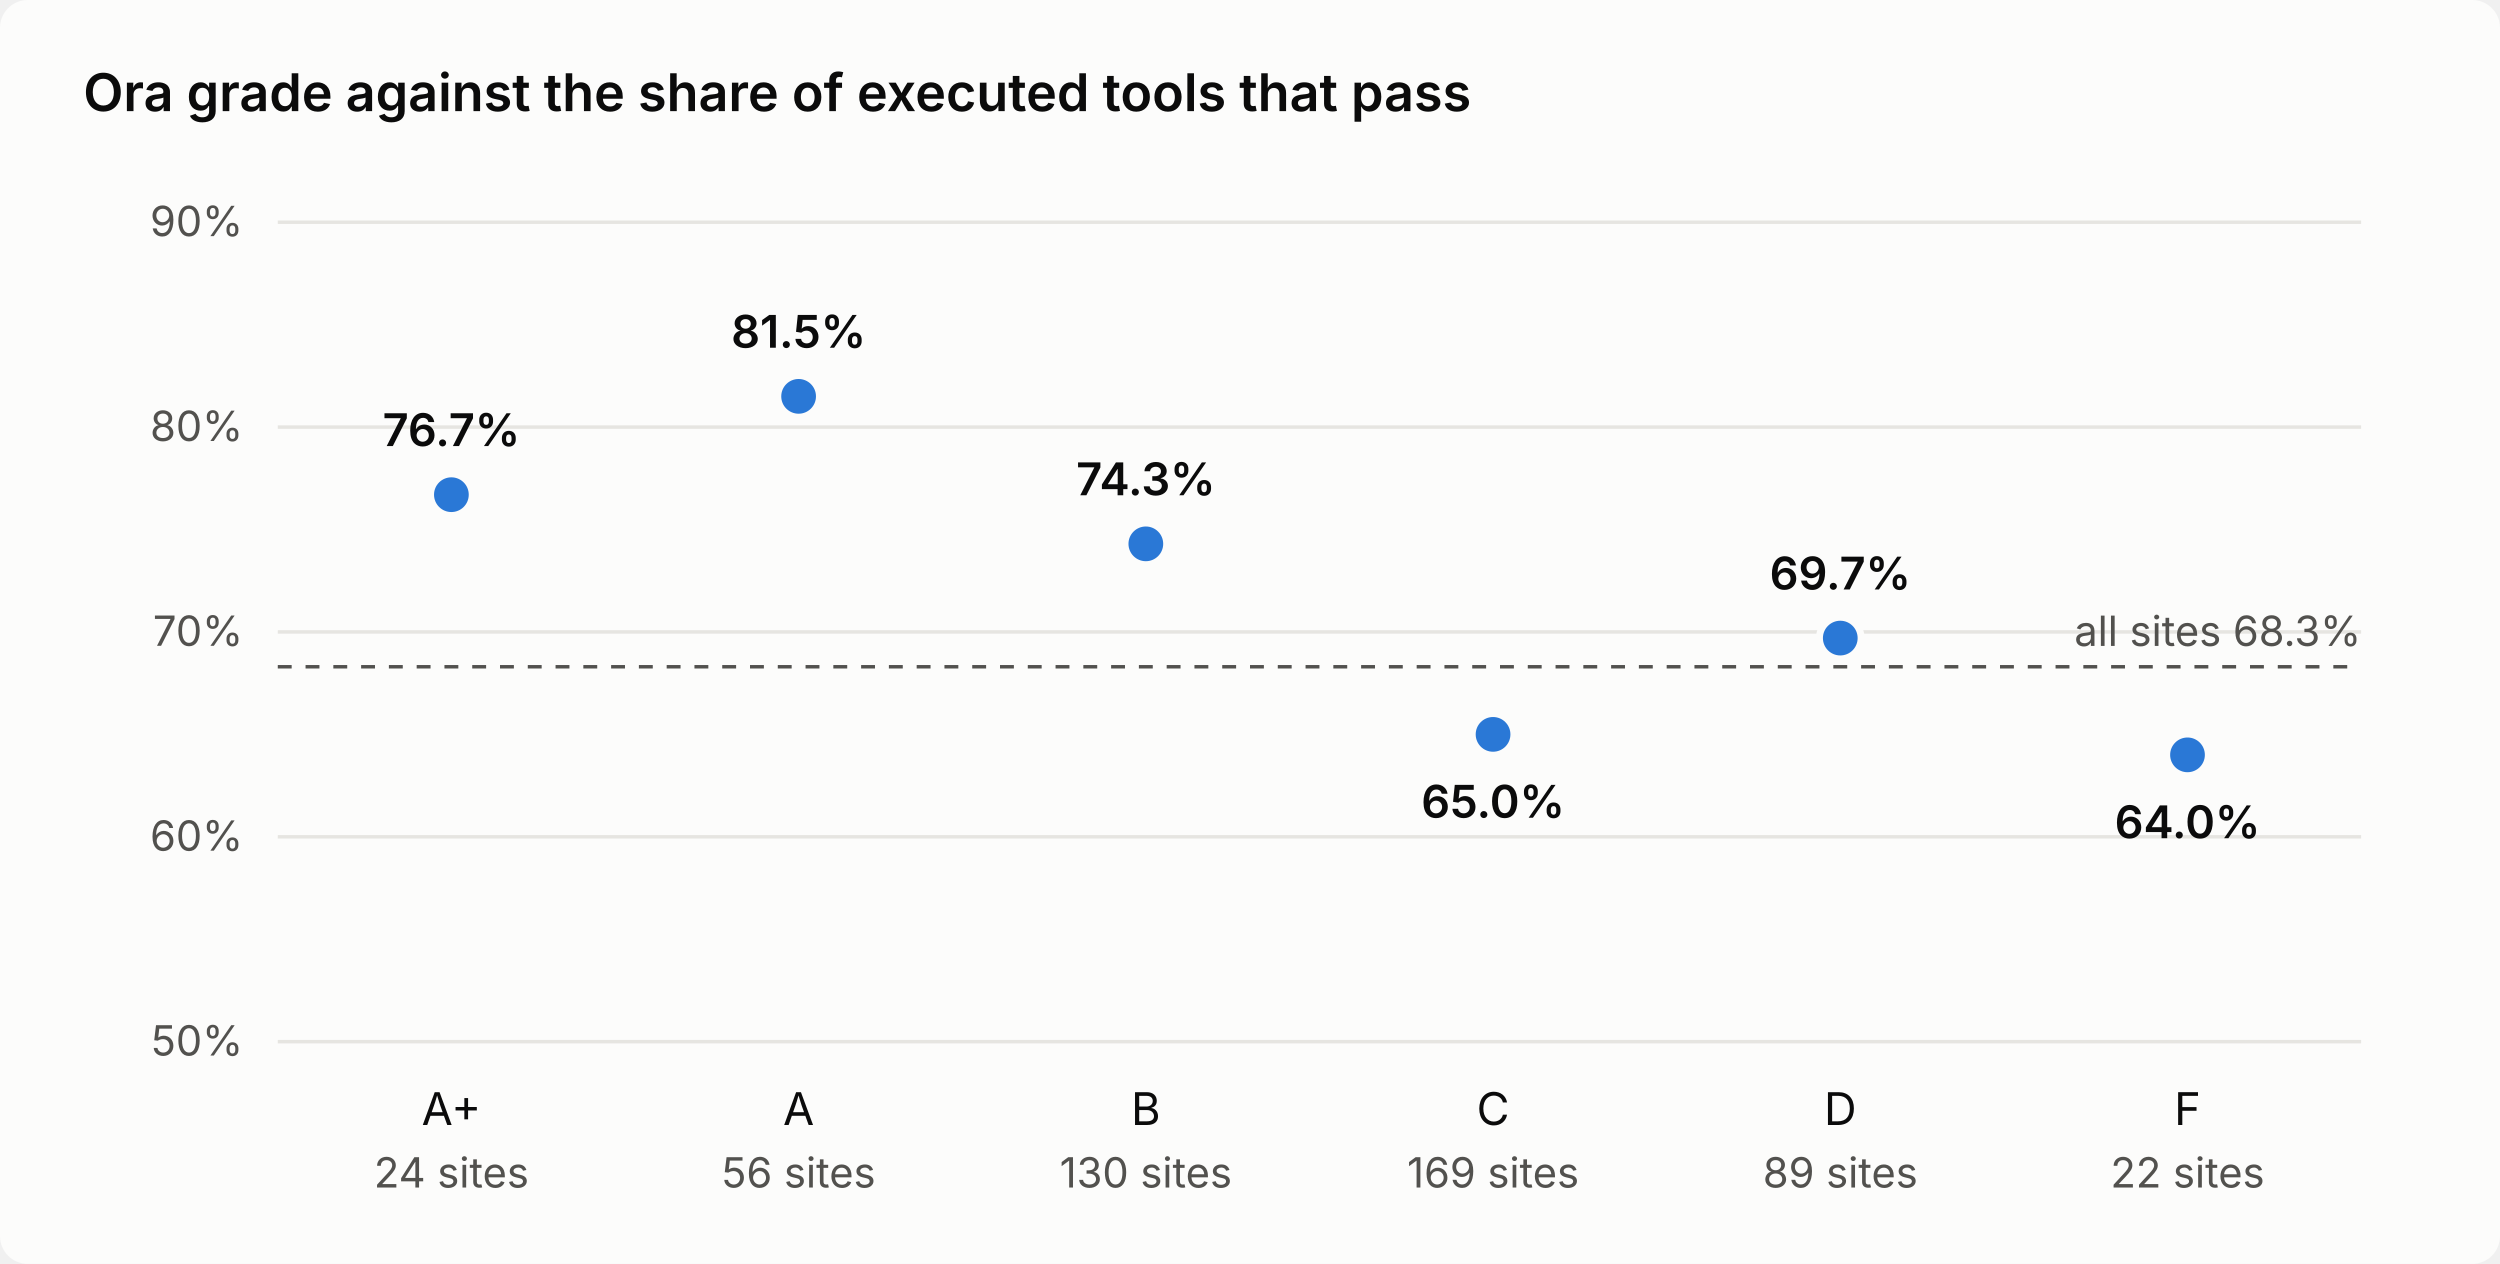
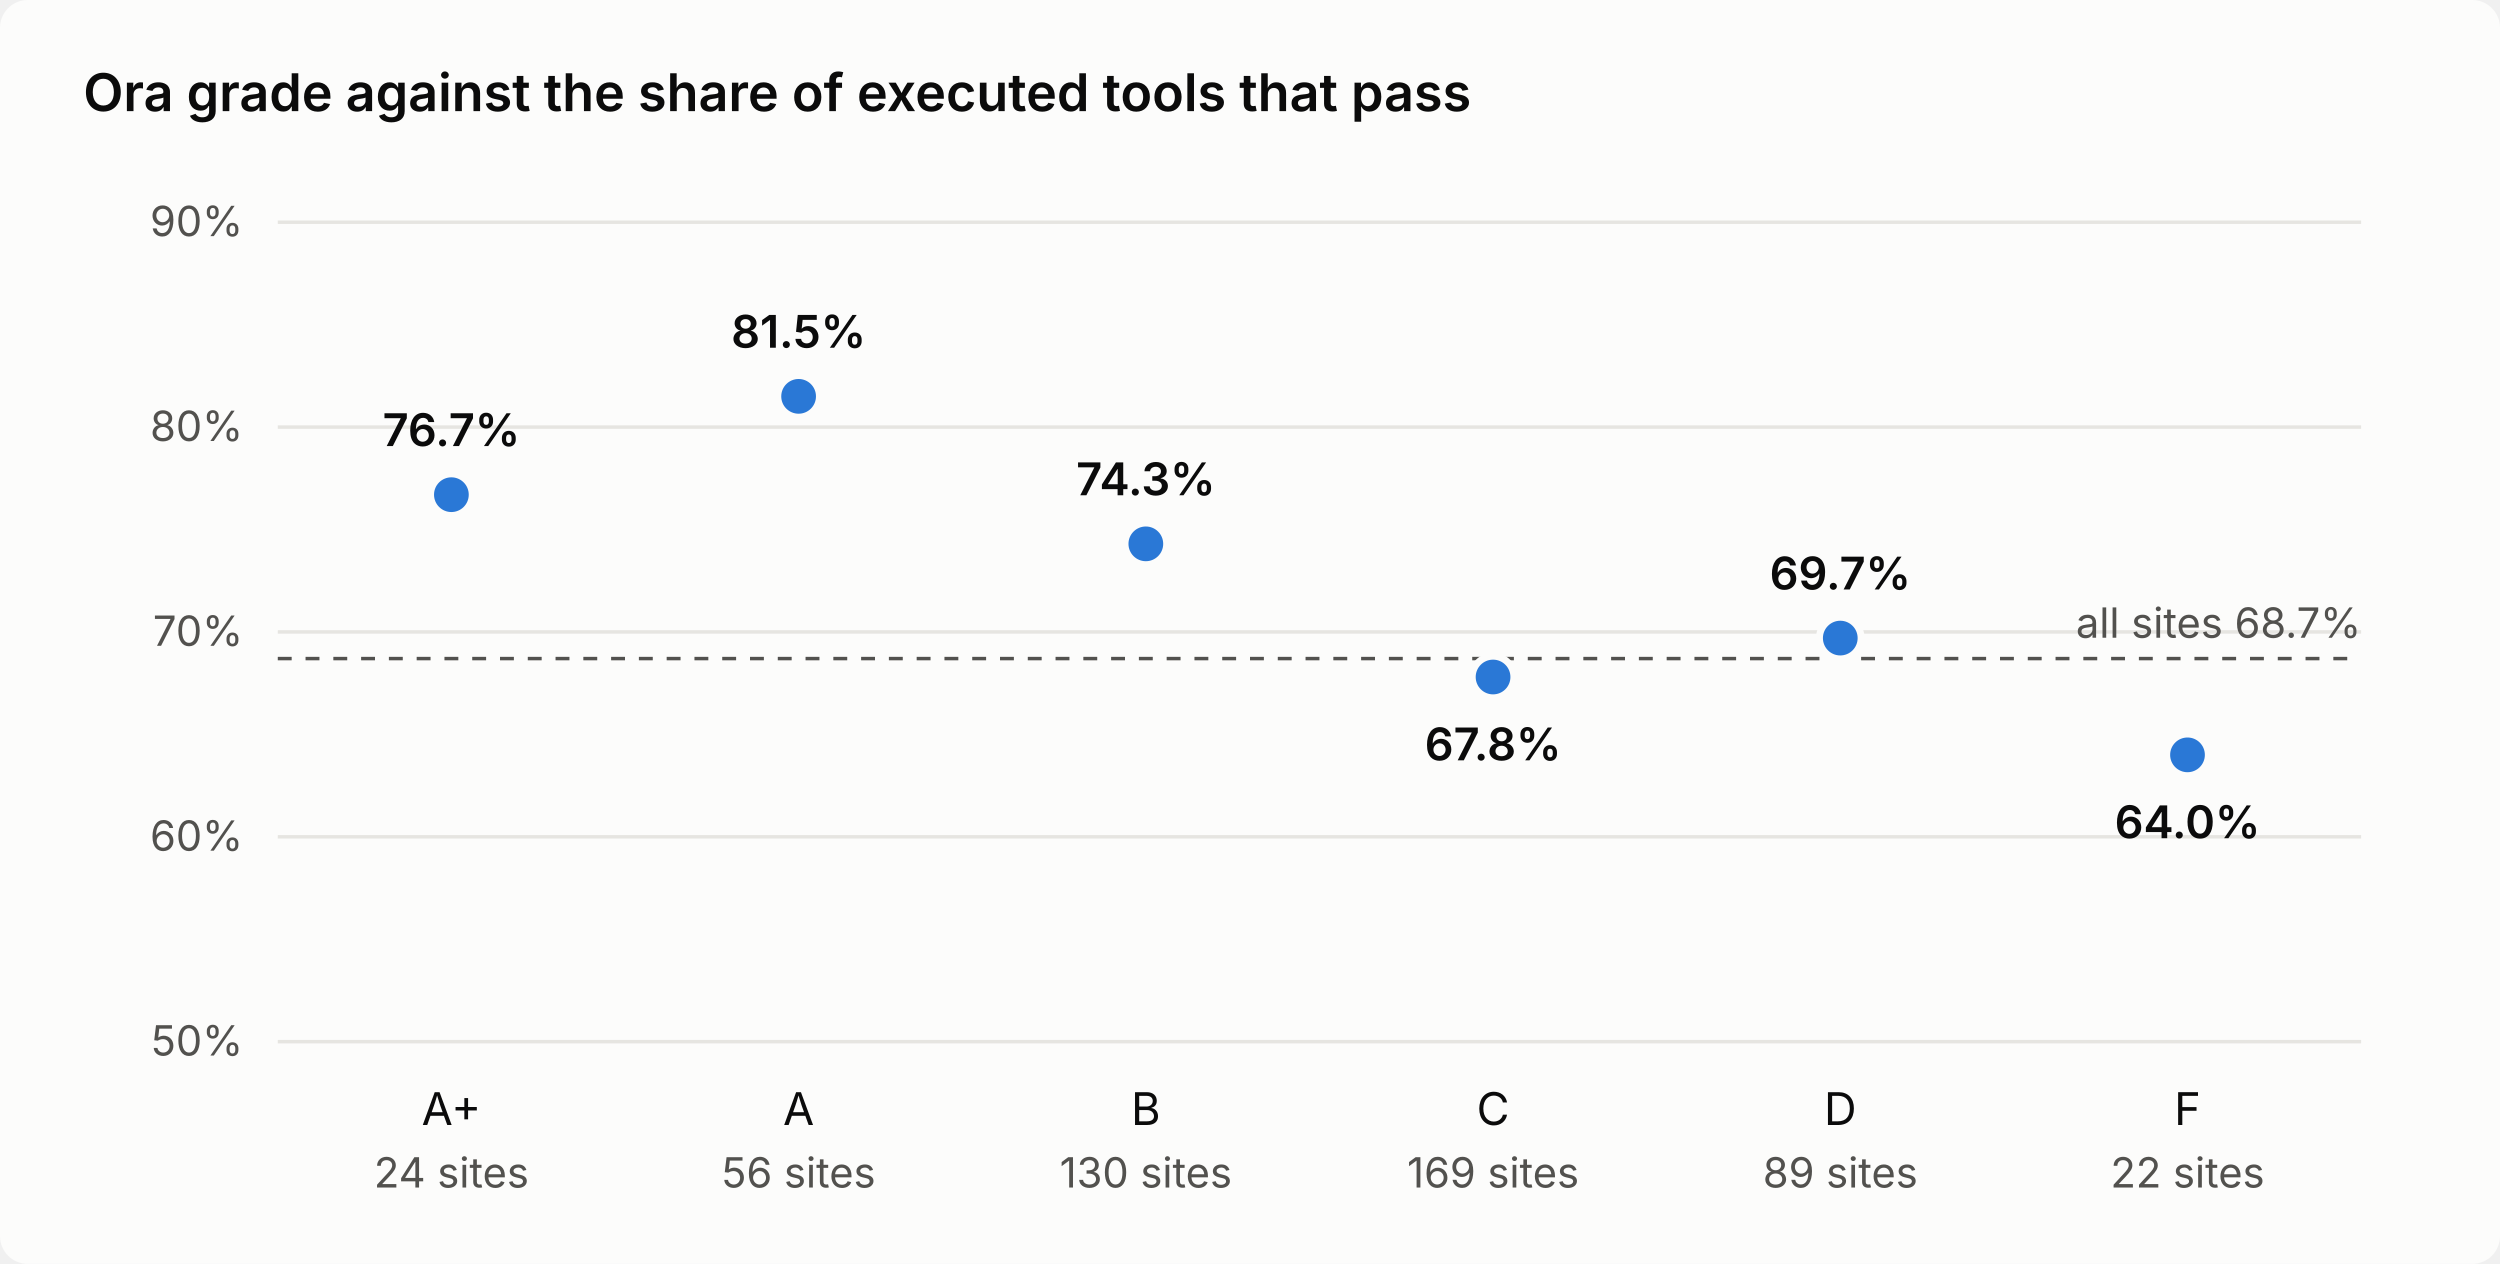
<svg xmlns="http://www.w3.org/2000/svg" viewBox="0 0 720 364" width="720" height="364" role="img" aria-labelledby="t d">
  <style>
    .surface { fill: #fcfcfb; }
    .mark { fill: #2a78d6; }
    .dot { fill: #2a78d6; stroke: #fcfcfb; stroke-width: 2; }
    .grid { stroke: #e6e5e1; stroke-width: 1; }
    .ref { stroke: #52514e; stroke-width: 1; stroke-dasharray: 4 4; }
    .title { fill: #0b0b0b; font: 600 15px system-ui, -apple-system, 'Segoe UI', sans-serif; }
    .label { fill: #0b0b0b; font: 13px system-ui, -apple-system, 'Segoe UI', sans-serif; }
    .value { fill: #0b0b0b; font: 600 13px system-ui, -apple-system, 'Segoe UI', sans-serif; font-variant-numeric: tabular-nums; }
    .muted { fill: #52514e; font: 12px system-ui, -apple-system, 'Segoe UI', sans-serif; font-variant-numeric: tabular-nums; }
    @media (prefers-color-scheme: dark) {
      .surface { fill: #1a1a19; }
      .mark { fill: #3987e5; }
      .dot { fill: #3987e5; stroke: #1a1a19; }
      .grid { stroke: #333331; }
      .ref { stroke: #c3c2b7; }
      .title, .label, .value { fill: #ffffff; }
      .muted { fill: #c3c2b7; }
    }
  </style>
  <rect class="surface" width="720" height="364" rx="8" />
  <text class="title" x="24" y="32">Ora grade against the share of executed tools that pass</text>
  <line class="grid" x1="80" x2="680" y1="300" y2="300" />
  <text class="muted" x="70" y="304" text-anchor="end">50%</text>
  <line class="grid" x1="80" x2="680" y1="241" y2="241" />
  <text class="muted" x="70" y="245" text-anchor="end">60%</text>
  <line class="grid" x1="80" x2="680" y1="182" y2="182" />
  <text class="muted" x="70" y="186" text-anchor="end">70%</text>
  <line class="grid" x1="80" x2="680" y1="123" y2="123" />
  <text class="muted" x="70" y="127" text-anchor="end">80%</text>
  <line class="grid" x1="80" x2="680" y1="64" y2="64" />
  <text class="muted" x="70" y="68" text-anchor="end">90%</text>
-   <line class="ref" x1="80" x2="680" y1="192.03" y2="192.03" />
-   <text class="muted" x="680" y="186.03" text-anchor="end">all sites 68.3%</text>
+   <line class="ref" x1="80" x2="680" y1="189.67" y2="189.67" />
+   <text class="muted" x="680" y="183.67" text-anchor="end">all sites 68.7%</text>
  <circle class="dot" cx="130" cy="142.47" r="6" />
  <text class="value" x="130" y="128.47" text-anchor="middle">76.7%</text>
  <text class="label" x="130" y="324" text-anchor="middle">A+</text>
  <text class="muted" x="130" y="342" text-anchor="middle">24 sites</text>
  <circle class="dot" cx="230" cy="114.15" r="6" />
  <text class="value" x="230" y="100.15" text-anchor="middle">81.5%</text>
  <text class="label" x="230" y="324" text-anchor="middle">A</text>
  <text class="muted" x="230" y="342" text-anchor="middle">56 sites</text>
  <circle class="dot" cx="330" cy="156.63" r="6" />
  <text class="value" x="330" y="142.63" text-anchor="middle">74.3%</text>
  <text class="label" x="330" y="324" text-anchor="middle">B</text>
  <text class="muted" x="330" y="342" text-anchor="middle">130 sites</text>
-   <circle class="dot" cx="430" cy="211.5" r="6" />
-   <text class="value" x="430" y="235.5" text-anchor="middle">65.0%</text>
+   <circle class="dot" cx="430" cy="194.98" r="6" />
+   <text class="value" x="430" y="218.98" text-anchor="middle">67.8%</text>
  <text class="label" x="430" y="324" text-anchor="middle">C</text>
  <text class="muted" x="430" y="342" text-anchor="middle">169 sites</text>
  <circle class="dot" cx="530" cy="183.77" r="6" />
  <text class="value" x="530" y="169.77" text-anchor="middle">69.7%</text>
  <text class="label" x="530" y="324" text-anchor="middle">D</text>
  <text class="muted" x="530" y="342" text-anchor="middle">89 sites</text>
  <circle class="dot" cx="630" cy="217.4" r="6" />
  <text class="value" x="630" y="241.4" text-anchor="middle">64.0%</text>
  <text class="label" x="630" y="324" text-anchor="middle">F</text>
  <text class="muted" x="630" y="342" text-anchor="middle">22 sites</text>
</svg>
